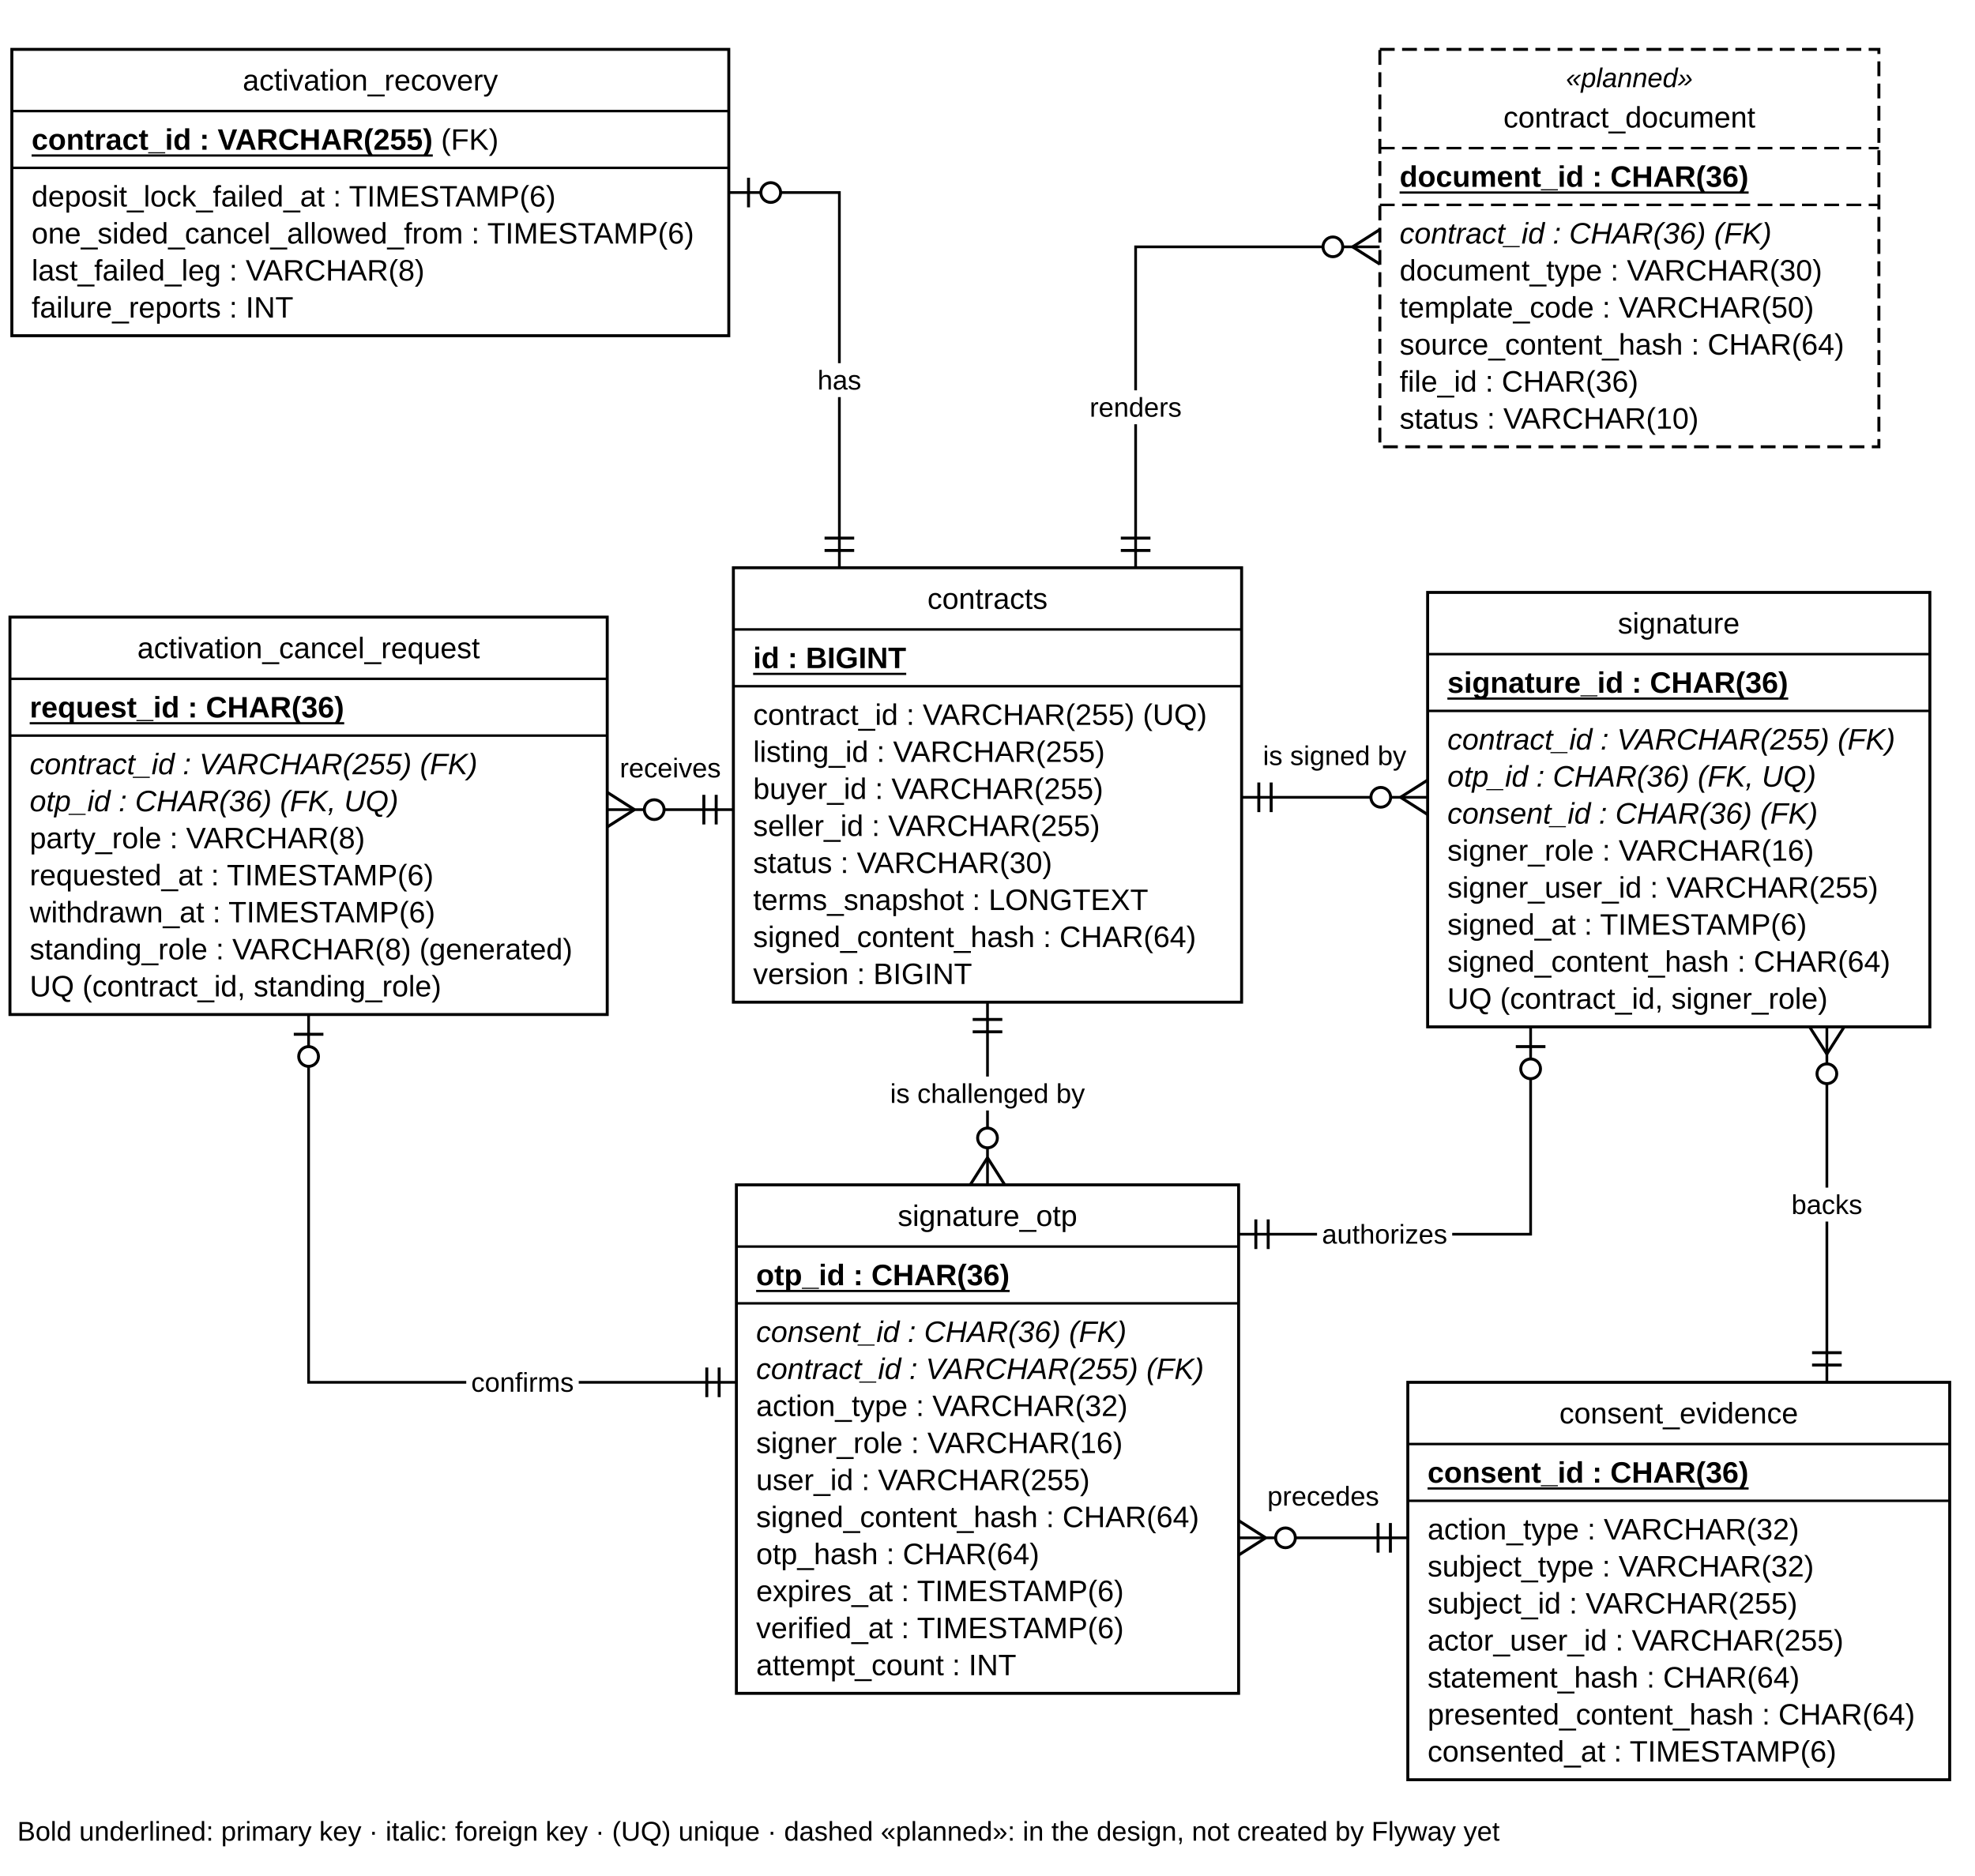
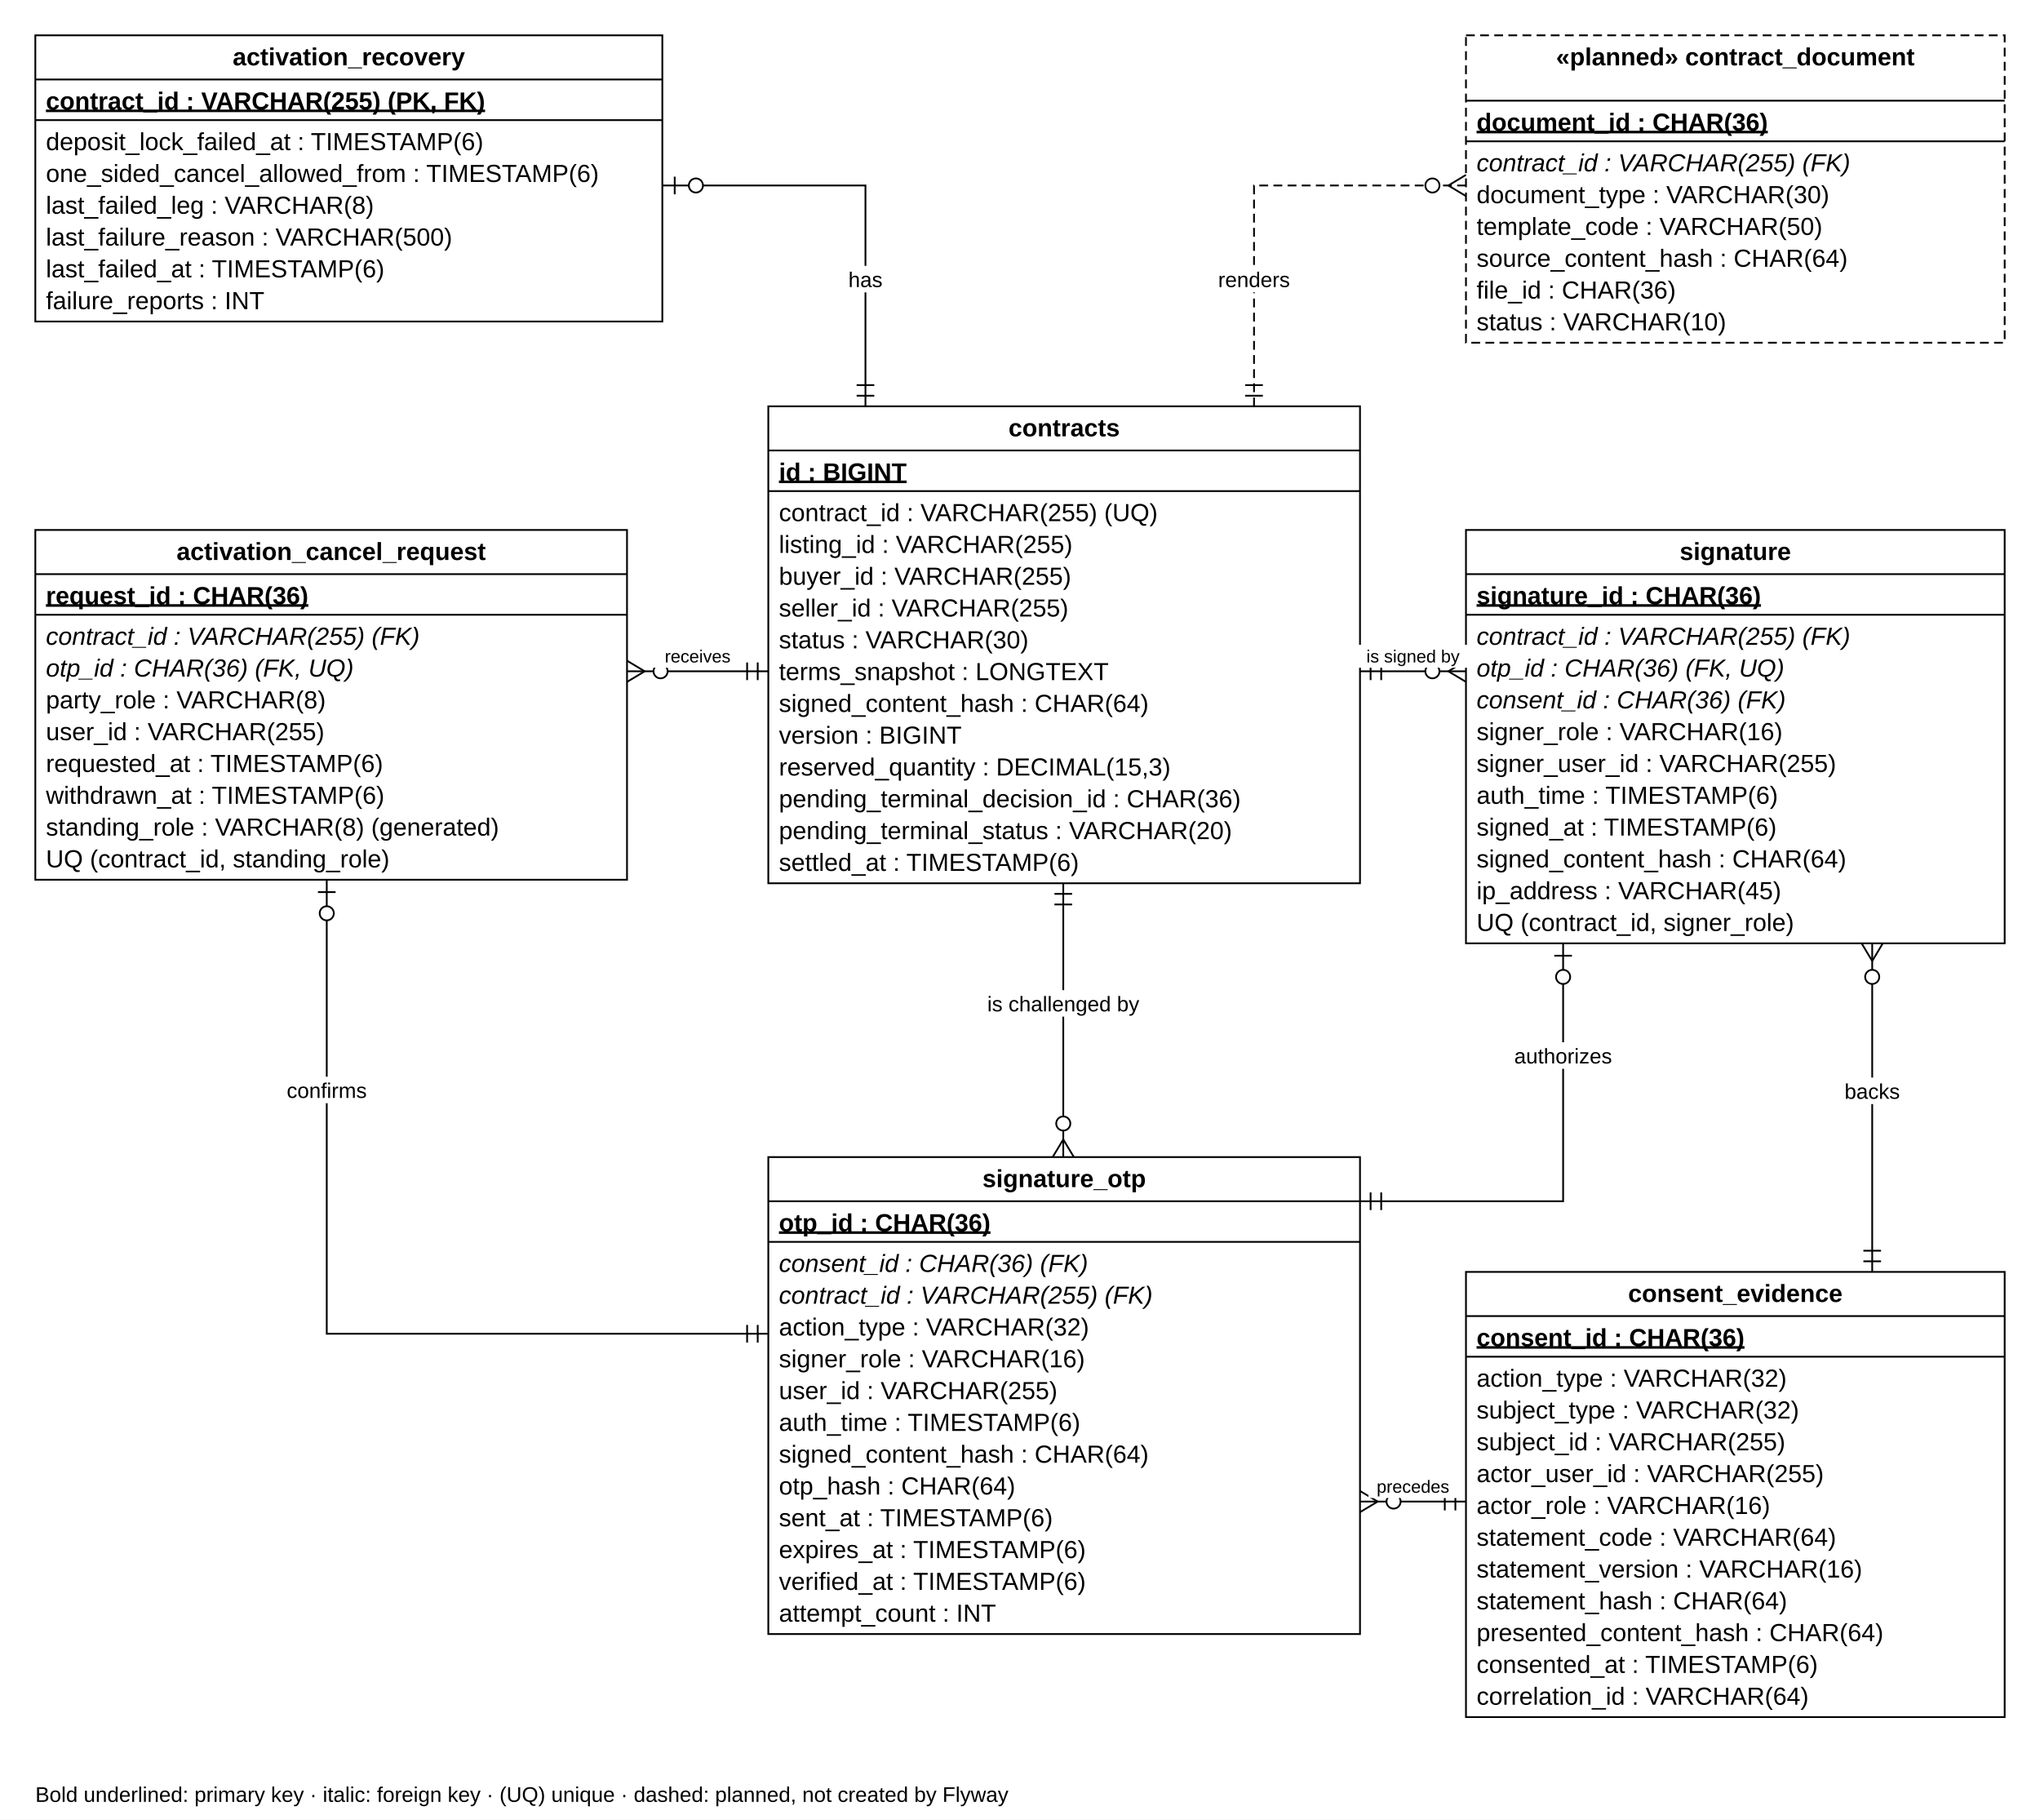
- <svg xmlns="http://www.w3.org/2000/svg" width="800" height="760" viewBox="0 0 800 760" font-family="Arial" font-size="12">
-   <defs>
-     <marker id="open" viewBox="0 0 12 12" refX="11" refY="6" markerWidth="12" markerHeight="12" markerUnits="userSpaceOnUse" orient="auto">
-       <path d="M1,1 L11,6 L1,11" fill="none" stroke="black" stroke-width="1.2" />
-     </marker>
-     <marker id="tri" viewBox="0 0 14 14" refX="13" refY="7" markerWidth="14" markerHeight="14" markerUnits="userSpaceOnUse" orient="auto">
-       <path d="M1,1 L13,7 L1,13 Z" fill="white" stroke="black" />
-     </marker>
-     <marker id="dia" viewBox="0 0 18 10" refX="1" refY="5" markerWidth="18" markerHeight="10" markerUnits="userSpaceOnUse" orient="auto">
-       <path d="M1,5 L9,1 L17,5 L9,9 Z" fill="black" />
-     </marker>
-   </defs>
-   <rect x="0" y="0" width="800" height="760" fill="white" />
-   <path d="M340,230.0 L340,78 L295.205,78" fill="none" stroke="black" stroke-width="1.1" />
-   <line x1="334.0" y1="223.0" x2="346.0" y2="223.0" stroke="black" stroke-width="1.2" />
-   <line x1="334.0" y1="218.0" x2="346.0" y2="218.0" stroke="black" stroke-width="1.2" />
-   <line x1="303.2" y1="72.0" x2="303.2" y2="84.0" stroke="black" stroke-width="1.2" />
-   <circle cx="312.2" cy="78.0" r="4" fill="white" stroke="black" stroke-width="1.2" />
-   <rect x="329.133" y="147.125" width="21.734" height="13.75" fill="white" />
-   <text text-anchor="start" dominant-baseline="central" font-size="11">
-     <tspan x="331.133" y="154.0">has</tspan>
-   </text>
-   <path d="M460,230.0 L460,100 L558.932,100" fill="none" stroke="black" stroke-width="1.1" />
-   <line x1="454.0" y1="223.0" x2="466.0" y2="223.0" stroke="black" stroke-width="1.2" />
-   <line x1="454.0" y1="218.0" x2="466.0" y2="218.0" stroke="black" stroke-width="1.2" />
-   <line x1="547.9" y1="100.0" x2="558.9" y2="107.0" stroke="black" stroke-width="1.2" />
-   <line x1="547.9" y1="100.0" x2="558.9" y2="93.0" stroke="black" stroke-width="1.2" />
-   <circle cx="539.9" cy="100.0" r="4" fill="white" stroke="black" stroke-width="1.2" />
-   <rect x="439.352" y="158.125" width="41.297" height="13.75" fill="white" />
-   <text text-anchor="start" dominant-baseline="central" font-size="11">
-     <tspan x="441.352" y="165.0">renders</tspan>
-   </text>
-   <path d="M502.934,323.0 L578.285,323.0" fill="none" stroke="black" stroke-width="1.1" />
-   <line x1="509.9" y1="317.0" x2="509.9" y2="329.0" stroke="black" stroke-width="1.2" />
-   <line x1="514.9" y1="317.0" x2="514.9" y2="329.0" stroke="black" stroke-width="1.2" />
-   <line x1="567.3" y1="323.0" x2="578.3" y2="330.0" stroke="black" stroke-width="1.2" />
-   <line x1="567.3" y1="323.0" x2="578.3" y2="316.0" stroke="black" stroke-width="1.2" />
-   <circle cx="559.3" cy="323.0" r="4" fill="white" stroke="black" stroke-width="1.2" />
-   <rect x="509.566" y="299.25" width="62.086" height="13.75" fill="white" />
-   <text text-anchor="start" dominant-baseline="central" font-size="11">
-     <tspan x="511.566" y="306.125">is signed by</tspan>
-   </text>
-   <path d="M297.066,328.0 L245.967,328.0" fill="none" stroke="black" stroke-width="1.1" />
-   <line x1="290.1" y1="334.0" x2="290.1" y2="322.0" stroke="black" stroke-width="1.2" />
-   <line x1="285.1" y1="334.0" x2="285.1" y2="322.0" stroke="black" stroke-width="1.2" />
-   <line x1="257.0" y1="328.0" x2="246.0" y2="321.0" stroke="black" stroke-width="1.2" />
-   <line x1="257.0" y1="328.0" x2="246.0" y2="335.0" stroke="black" stroke-width="1.2" />
-   <circle cx="265.0" cy="328.0" r="4" fill="white" stroke="black" stroke-width="1.2" />
-   <rect x="249.036" y="304.25" width="44.961" height="13.75" fill="white" />
-   <text text-anchor="start" dominant-baseline="central" font-size="11">
-     <tspan x="251.036" y="311.125">receives</tspan>
-   </text>
-   <path d="M400.0,406.0 L400.0,480.0" fill="none" stroke="black" stroke-width="1.1" />
-   <line x1="406.0" y1="413.0" x2="394.0" y2="413.0" stroke="black" stroke-width="1.2" />
-   <line x1="406.0" y1="418.0" x2="394.0" y2="418.0" stroke="black" stroke-width="1.2" />
-   <line x1="400.0" y1="469.0" x2="393.0" y2="480.0" stroke="black" stroke-width="1.2" />
-   <line x1="400.0" y1="469.0" x2="407.0" y2="480.0" stroke="black" stroke-width="1.2" />
-   <circle cx="400.0" cy="461.0" r="4" fill="white" stroke="black" stroke-width="1.2" />
-   <rect x="358.559" y="436.125" width="82.883" height="13.75" fill="white" />
-   <text text-anchor="start" dominant-baseline="central" font-size="11">
-     <tspan x="360.559" y="443.0">is challenged by</tspan>
-   </text>
-   <path d="M501.715,500 L620,500 L620,416.0" fill="none" stroke="black" stroke-width="1.1" />
-   <line x1="508.7" y1="494.0" x2="508.7" y2="506.0" stroke="black" stroke-width="1.2" />
-   <line x1="513.7" y1="494.0" x2="513.7" y2="506.0" stroke="black" stroke-width="1.2" />
-   <line x1="626.0" y1="424.0" x2="614.0" y2="424.0" stroke="black" stroke-width="1.2" />
-   <circle cx="620.0" cy="433.0" r="4" fill="white" stroke="black" stroke-width="1.2" />
-   <rect x="533.482" y="493.125" width="54.75" height="13.75" fill="white" />
-   <text text-anchor="start" dominant-baseline="central" font-size="11">
-     <tspan x="535.482" y="500.0">authorizes</tspan>
-   </text>
-   <path d="M570.25,623.0 L501.715,623.0" fill="none" stroke="black" stroke-width="1.1" />
-   <line x1="563.2" y1="629.0" x2="563.2" y2="617.0" stroke="black" stroke-width="1.2" />
-   <line x1="558.2" y1="629.0" x2="558.2" y2="617.0" stroke="black" stroke-width="1.2" />
-   <line x1="512.7" y1="623.0" x2="501.7" y2="616.0" stroke="black" stroke-width="1.2" />
-   <line x1="512.7" y1="623.0" x2="501.7" y2="630.0" stroke="black" stroke-width="1.2" />
-   <circle cx="520.7" cy="623.0" r="4" fill="white" stroke="black" stroke-width="1.2" />
-   <rect x="511.357" y="599.25" width="49.25" height="13.75" fill="white" />
-   <text text-anchor="start" dominant-baseline="central" font-size="11">
-     <tspan x="513.357" y="606.125">precedes</tspan>
-   </text>
-   <path d="M740,560.0 L740,416.0" fill="none" stroke="black" stroke-width="1.1" />
-   <line x1="734.0" y1="553.0" x2="746.0" y2="553.0" stroke="black" stroke-width="1.2" />
-   <line x1="734.0" y1="548.0" x2="746.0" y2="548.0" stroke="black" stroke-width="1.2" />
-   <line x1="740.0" y1="427.0" x2="747.0" y2="416.0" stroke="black" stroke-width="1.2" />
-   <line x1="740.0" y1="427.0" x2="733.0" y2="416.0" stroke="black" stroke-width="1.2" />
-   <circle cx="740.0" cy="435.0" r="4" fill="white" stroke="black" stroke-width="1.2" />
-   <rect x="723.633" y="481.125" width="32.734" height="13.75" fill="white" />
-   <text text-anchor="start" dominant-baseline="central" font-size="11">
-     <tspan x="725.633" y="488.0">backs</tspan>
-   </text>
-   <path d="M298.285,560 L125,560 L125,411.0" fill="none" stroke="black" stroke-width="1.1" />
-   <line x1="291.3" y1="566.0" x2="291.3" y2="554.0" stroke="black" stroke-width="1.2" />
-   <line x1="286.3" y1="566.0" x2="286.3" y2="554.0" stroke="black" stroke-width="1.2" />
-   <line x1="131.0" y1="419.0" x2="119.0" y2="419.0" stroke="black" stroke-width="1.2" />
-   <circle cx="125.0" cy="428.0" r="4" fill="white" stroke="black" stroke-width="1.2" />
-   <rect x="188.861" y="553.125" width="45.562" height="13.75" fill="white" />
-   <text text-anchor="start" dominant-baseline="central" font-size="11">
-     <tspan x="190.861" y="560.0">confirms</tspan>
-   </text>
-   <rect x="4.795" y="20.0" width="290.41" height="116" fill="white" stroke="black" stroke-width="1.2" />
-   <text text-anchor="middle" dominant-baseline="central" font-size="12">
-     <tspan x="150" y="32.5">activation_recovery</tspan>
-   </text>
-   <line x1="4.795" y1="45.0" x2="295.205" y2="45.0" stroke="black" />
-   <text text-anchor="start" dominant-baseline="central" font-size="12" font-weight="bold">
-     <tspan x="12.795" y="56.5">contract_id : VARCHAR(255)</tspan>
-   </text>
-   <line x1="12.795" y1="63.0" x2="175.303" y2="63.0" stroke="black" stroke-width="0.9" />
-   <text text-anchor="start" dominant-baseline="central" font-size="12">
-     <tspan x="178.639" y="56.5">(FK)</tspan>
-   </text>
-   <line x1="4.795" y1="68.0" x2="295.205" y2="68.0" stroke="black" />
-   <text text-anchor="start" dominant-baseline="central" font-size="12">
-     <tspan x="12.795" y="79.5">deposit_lock_failed_at : TIMESTAMP(6)</tspan>
-   </text>
-   <text text-anchor="start" dominant-baseline="central" font-size="12">
-     <tspan x="12.795" y="94.5">one_sided_cancel_allowed_from : TIMESTAMP(6)</tspan>
-   </text>
-   <text text-anchor="start" dominant-baseline="central" font-size="12">
-     <tspan x="12.795" y="109.5">last_failed_leg : VARCHAR(8)</tspan>
-   </text>
-   <text text-anchor="start" dominant-baseline="central" font-size="12">
-     <tspan x="12.795" y="124.5">failure_reports : INT</tspan>
-   </text>
-   <rect x="297.066" y="230.0" width="205.867" height="176" fill="white" stroke="black" stroke-width="1.2" />
-   <text text-anchor="middle" dominant-baseline="central" font-size="12">
-     <tspan x="400" y="242.5">contracts</tspan>
-   </text>
-   <line x1="297.066" y1="255.0" x2="502.934" y2="255.0" stroke="black" />
-   <text text-anchor="start" dominant-baseline="central" font-size="12" font-weight="bold">
-     <tspan x="305.066" y="266.5">id : BIGINT</tspan>
-   </text>
-   <line x1="305.066" y1="273.0" x2="367.078" y2="273.0" stroke="black" stroke-width="0.9" />
-   <line x1="297.066" y1="278.0" x2="502.934" y2="278.0" stroke="black" />
-   <text text-anchor="start" dominant-baseline="central" font-size="12">
-     <tspan x="305.066" y="289.5">contract_id : VARCHAR(255) (UQ)</tspan>
-   </text>
-   <text text-anchor="start" dominant-baseline="central" font-size="12">
-     <tspan x="305.066" y="304.5">listing_id : VARCHAR(255)</tspan>
-   </text>
-   <text text-anchor="start" dominant-baseline="central" font-size="12">
-     <tspan x="305.066" y="319.5">buyer_id : VARCHAR(255)</tspan>
-   </text>
-   <text text-anchor="start" dominant-baseline="central" font-size="12">
-     <tspan x="305.066" y="334.5">seller_id : VARCHAR(255)</tspan>
-   </text>
-   <text text-anchor="start" dominant-baseline="central" font-size="12">
-     <tspan x="305.066" y="349.5">status : VARCHAR(30)</tspan>
-   </text>
-   <text text-anchor="start" dominant-baseline="central" font-size="12">
-     <tspan x="305.066" y="364.5">terms_snapshot : LONGTEXT</tspan>
-   </text>
-   <text text-anchor="start" dominant-baseline="central" font-size="12">
-     <tspan x="305.066" y="379.5">signed_content_hash : CHAR(64)</tspan>
-   </text>
-   <text text-anchor="start" dominant-baseline="central" font-size="12">
-     <tspan x="305.066" y="394.5">version : BIGINT</tspan>
-   </text>
-   <rect x="558.932" y="20.0" width="202.137" height="161" fill="white" stroke="black" stroke-width="1.2" stroke-dasharray="6,3" />
-   <text text-anchor="middle" dominant-baseline="central" font-size="11" font-style="italic">
-     <tspan x="660" y="31.5">«planned»</tspan>
-   </text>
-   <text text-anchor="middle" dominant-baseline="central" font-size="12">
-     <tspan x="660" y="47.5">contract_document</tspan>
-   </text>
-   <line x1="558.932" y1="60.0" x2="761.068" y2="60.0" stroke="black" stroke-dasharray="6,3" />
-   <text text-anchor="start" dominant-baseline="central" font-size="12" font-weight="bold">
-     <tspan x="566.932" y="71.5">document_id : CHAR(36)</tspan>
-   </text>
-   <line x1="566.932" y1="78.0" x2="708.307" y2="78.0" stroke="black" stroke-width="0.9" />
-   <line x1="558.932" y1="83.0" x2="761.068" y2="83.0" stroke="black" stroke-dasharray="6,3" />
-   <text text-anchor="start" dominant-baseline="central" font-size="12" font-style="italic">
-     <tspan x="566.932" y="94.5">contract_id : CHAR(36) (FK)</tspan>
-   </text>
-   <text text-anchor="start" dominant-baseline="central" font-size="12">
-     <tspan x="566.932" y="109.5">document_type : VARCHAR(30)</tspan>
-   </text>
-   <text text-anchor="start" dominant-baseline="central" font-size="12">
-     <tspan x="566.932" y="124.5">template_code : VARCHAR(50)</tspan>
-   </text>
-   <text text-anchor="start" dominant-baseline="central" font-size="12">
-     <tspan x="566.932" y="139.5">source_content_hash : CHAR(64)</tspan>
-   </text>
-   <text text-anchor="start" dominant-baseline="central" font-size="12">
-     <tspan x="566.932" y="154.5">file_id : CHAR(36)</tspan>
-   </text>
-   <text text-anchor="start" dominant-baseline="central" font-size="12">
-     <tspan x="566.932" y="169.5">status : VARCHAR(10)</tspan>
-   </text>
-   <rect x="4.033" y="250.0" width="241.934" height="161" fill="white" stroke="black" stroke-width="1.2" />
-   <text text-anchor="middle" dominant-baseline="central" font-size="12">
-     <tspan x="125" y="262.5">activation_cancel_request</tspan>
-   </text>
-   <line x1="4.033" y1="275.0" x2="245.967" y2="275.0" stroke="black" />
-   <text text-anchor="start" dominant-baseline="central" font-size="12" font-weight="bold">
-     <tspan x="12.033" y="286.5">request_id : CHAR(36)</tspan>
-   </text>
-   <line x1="12.033" y1="293.0" x2="139.42" y2="293.0" stroke="black" stroke-width="0.9" />
-   <line x1="4.033" y1="298.0" x2="245.967" y2="298.0" stroke="black" />
-   <text text-anchor="start" dominant-baseline="central" font-size="12" font-style="italic">
-     <tspan x="12.033" y="309.5">contract_id : VARCHAR(255) (FK)</tspan>
-   </text>
-   <text text-anchor="start" dominant-baseline="central" font-size="12" font-style="italic">
-     <tspan x="12.033" y="324.5">otp_id : CHAR(36) (FK, UQ)</tspan>
-   </text>
-   <text text-anchor="start" dominant-baseline="central" font-size="12">
-     <tspan x="12.033" y="339.5">party_role : VARCHAR(8)</tspan>
-   </text>
-   <text text-anchor="start" dominant-baseline="central" font-size="12">
-     <tspan x="12.033" y="354.5">requested_at : TIMESTAMP(6)</tspan>
-   </text>
-   <text text-anchor="start" dominant-baseline="central" font-size="12">
-     <tspan x="12.033" y="369.5">withdrawn_at : TIMESTAMP(6)</tspan>
-   </text>
-   <text text-anchor="start" dominant-baseline="central" font-size="12">
-     <tspan x="12.033" y="384.5">standing_role : VARCHAR(8) (generated)</tspan>
-   </text>
-   <text text-anchor="start" dominant-baseline="central" font-size="12">
-     <tspan x="12.033" y="399.5">UQ (contract_id, standing_role)</tspan>
-   </text>
-   <rect x="578.285" y="240.0" width="203.43" height="176" fill="white" stroke="black" stroke-width="1.2" />
-   <text text-anchor="middle" dominant-baseline="central" font-size="12">
-     <tspan x="680" y="252.5">signature</tspan>
-   </text>
-   <line x1="578.285" y1="265.0" x2="781.715" y2="265.0" stroke="black" />
-   <text text-anchor="start" dominant-baseline="central" font-size="12" font-weight="bold">
-     <tspan x="586.285" y="276.5">signature_id : CHAR(36)</tspan>
-   </text>
-   <line x1="586.285" y1="283.0" x2="724.34" y2="283.0" stroke="black" stroke-width="0.9" />
-   <line x1="578.285" y1="288.0" x2="781.715" y2="288.0" stroke="black" />
-   <text text-anchor="start" dominant-baseline="central" font-size="12" font-style="italic">
-     <tspan x="586.285" y="299.5">contract_id : VARCHAR(255) (FK)</tspan>
-   </text>
-   <text text-anchor="start" dominant-baseline="central" font-size="12" font-style="italic">
-     <tspan x="586.285" y="314.5">otp_id : CHAR(36) (FK, UQ)</tspan>
-   </text>
-   <text text-anchor="start" dominant-baseline="central" font-size="12" font-style="italic">
-     <tspan x="586.285" y="329.5">consent_id : CHAR(36) (FK)</tspan>
-   </text>
-   <text text-anchor="start" dominant-baseline="central" font-size="12">
-     <tspan x="586.285" y="344.5">signer_role : VARCHAR(16)</tspan>
-   </text>
-   <text text-anchor="start" dominant-baseline="central" font-size="12">
-     <tspan x="586.285" y="359.5">signer_user_id : VARCHAR(255)</tspan>
-   </text>
-   <text text-anchor="start" dominant-baseline="central" font-size="12">
-     <tspan x="586.285" y="374.5">signed_at : TIMESTAMP(6)</tspan>
-   </text>
-   <text text-anchor="start" dominant-baseline="central" font-size="12">
-     <tspan x="586.285" y="389.5">signed_content_hash : CHAR(64)</tspan>
-   </text>
-   <text text-anchor="start" dominant-baseline="central" font-size="12">
-     <tspan x="586.285" y="404.5">UQ (contract_id, signer_role)</tspan>
-   </text>
-   <rect x="298.285" y="480.0" width="203.43" height="206" fill="white" stroke="black" stroke-width="1.2" />
-   <text text-anchor="middle" dominant-baseline="central" font-size="12">
-     <tspan x="400" y="492.5">signature_otp</tspan>
-   </text>
-   <line x1="298.285" y1="505.0" x2="501.715" y2="505.0" stroke="black" />
-   <text text-anchor="start" dominant-baseline="central" font-size="12" font-weight="bold">
-     <tspan x="306.285" y="516.5">otp_id : CHAR(36)</tspan>
-   </text>
-   <line x1="306.285" y1="523.0" x2="408.973" y2="523.0" stroke="black" stroke-width="0.9" />
-   <line x1="298.285" y1="528.0" x2="501.715" y2="528.0" stroke="black" />
-   <text text-anchor="start" dominant-baseline="central" font-size="12" font-style="italic">
-     <tspan x="306.285" y="539.5">consent_id : CHAR(36) (FK)</tspan>
-   </text>
-   <text text-anchor="start" dominant-baseline="central" font-size="12" font-style="italic">
-     <tspan x="306.285" y="554.5">contract_id : VARCHAR(255) (FK)</tspan>
-   </text>
-   <text text-anchor="start" dominant-baseline="central" font-size="12">
-     <tspan x="306.285" y="569.5">action_type : VARCHAR(32)</tspan>
-   </text>
-   <text text-anchor="start" dominant-baseline="central" font-size="12">
-     <tspan x="306.285" y="584.5">signer_role : VARCHAR(16)</tspan>
-   </text>
-   <text text-anchor="start" dominant-baseline="central" font-size="12">
-     <tspan x="306.285" y="599.5">user_id : VARCHAR(255)</tspan>
-   </text>
-   <text text-anchor="start" dominant-baseline="central" font-size="12">
-     <tspan x="306.285" y="614.5">signed_content_hash : CHAR(64)</tspan>
-   </text>
-   <text text-anchor="start" dominant-baseline="central" font-size="12">
-     <tspan x="306.285" y="629.5">otp_hash : CHAR(64)</tspan>
-   </text>
-   <text text-anchor="start" dominant-baseline="central" font-size="12">
-     <tspan x="306.285" y="644.5">expires_at : TIMESTAMP(6)</tspan>
-   </text>
-   <text text-anchor="start" dominant-baseline="central" font-size="12">
-     <tspan x="306.285" y="659.5">verified_at : TIMESTAMP(6)</tspan>
-   </text>
-   <text text-anchor="start" dominant-baseline="central" font-size="12">
-     <tspan x="306.285" y="674.5">attempt_count : INT</tspan>
-   </text>
-   <rect x="570.25" y="560.0" width="219.5" height="161" fill="white" stroke="black" stroke-width="1.2" />
-   <text text-anchor="middle" dominant-baseline="central" font-size="12">
-     <tspan x="680" y="572.5">consent_evidence</tspan>
-   </text>
-   <line x1="570.25" y1="585.0" x2="789.75" y2="585.0" stroke="black" />
-   <text text-anchor="start" dominant-baseline="central" font-size="12" font-weight="bold">
-     <tspan x="578.25" y="596.5">consent_id : CHAR(36)</tspan>
-   </text>
-   <line x1="578.25" y1="603.0" x2="708.297" y2="603.0" stroke="black" stroke-width="0.9" />
-   <line x1="570.25" y1="608.0" x2="789.75" y2="608.0" stroke="black" />
-   <text text-anchor="start" dominant-baseline="central" font-size="12">
-     <tspan x="578.25" y="619.5">action_type : VARCHAR(32)</tspan>
-   </text>
-   <text text-anchor="start" dominant-baseline="central" font-size="12">
-     <tspan x="578.25" y="634.5">subject_type : VARCHAR(32)</tspan>
-   </text>
-   <text text-anchor="start" dominant-baseline="central" font-size="12">
-     <tspan x="578.25" y="649.5">subject_id : VARCHAR(255)</tspan>
-   </text>
-   <text text-anchor="start" dominant-baseline="central" font-size="12">
-     <tspan x="578.25" y="664.5">actor_user_id : VARCHAR(255)</tspan>
-   </text>
-   <text text-anchor="start" dominant-baseline="central" font-size="12">
-     <tspan x="578.25" y="679.5">statement_hash : CHAR(64)</tspan>
-   </text>
-   <text text-anchor="start" dominant-baseline="central" font-size="12">
-     <tspan x="578.25" y="694.5">presented_content_hash : CHAR(64)</tspan>
-   </text>
-   <text text-anchor="start" dominant-baseline="central" font-size="12">
-     <tspan x="578.25" y="709.5">consented_at : TIMESTAMP(6)</tspan>
-   </text>
-   <text text-anchor="start" dominant-baseline="central" font-size="11">
-     <tspan x="7.0" y="741.875">Bold underlined: primary key · italic: foreign key · (UQ) unique · dashed «planned»: in the design, not created by Flyway yet</tspan>
-   </text>
+ <svg xmlns="http://www.w3.org/2000/svg" width="1155" height="1030" viewBox="0 0 1155 1030">
+   <rect width="100%" height="100%" fill="white" />
+   <rect x="20" y="20" width="355" height="162" fill="white" stroke="black" />
+   <text x="197.5" y="37" font-family="Arial, sans-serif" font-size="14" text-anchor="middle" font-weight="bold">activation_recovery</text>
+   <path d="M20 45h355" stroke="black" />
+   <path d="M20 68h355" stroke="black" />
+   <text x="26" y="62" font-family="Arial, sans-serif" font-size="14" font-weight="bold" text-decoration="underline">contract_id : VARCHAR(255) (PK, FK)</text>
+   <text x="26" y="85" font-family="Arial, sans-serif" font-size="14">deposit_lock_failed_at : TIMESTAMP(6)</text>
+   <text x="26" y="103" font-family="Arial, sans-serif" font-size="14">one_sided_cancel_allowed_from : TIMESTAMP(6)</text>
+   <text x="26" y="121" font-family="Arial, sans-serif" font-size="14">last_failed_leg : VARCHAR(8)</text>
+   <text x="26" y="139" font-family="Arial, sans-serif" font-size="14">last_failure_reason : VARCHAR(500)</text>
+   <text x="26" y="157" font-family="Arial, sans-serif" font-size="14">last_failed_at : TIMESTAMP(6)</text>
+   <text x="26" y="175" font-family="Arial, sans-serif" font-size="14">failure_reports : INT</text>
+   <rect x="435" y="230" width="335" height="270" fill="white" stroke="black" />
+   <text x="602.5" y="247" font-family="Arial, sans-serif" font-size="14" text-anchor="middle" font-weight="bold">contracts</text>
+   <path d="M435 255h335" stroke="black" />
+   <path d="M435 278h335" stroke="black" />
+   <text x="441" y="272" font-family="Arial, sans-serif" font-size="14" font-weight="bold" text-decoration="underline">id : BIGINT</text>
+   <text x="441" y="295" font-family="Arial, sans-serif" font-size="14">contract_id : VARCHAR(255) (UQ)</text>
+   <text x="441" y="313" font-family="Arial, sans-serif" font-size="14">listing_id : VARCHAR(255)</text>
+   <text x="441" y="331" font-family="Arial, sans-serif" font-size="14">buyer_id : VARCHAR(255)</text>
+   <text x="441" y="349" font-family="Arial, sans-serif" font-size="14">seller_id : VARCHAR(255)</text>
+   <text x="441" y="367" font-family="Arial, sans-serif" font-size="14">status : VARCHAR(30)</text>
+   <text x="441" y="385" font-family="Arial, sans-serif" font-size="14">terms_snapshot : LONGTEXT</text>
+   <text x="441" y="403" font-family="Arial, sans-serif" font-size="14">signed_content_hash : CHAR(64)</text>
+   <text x="441" y="421" font-family="Arial, sans-serif" font-size="14">version : BIGINT</text>
+   <text x="441" y="439" font-family="Arial, sans-serif" font-size="14">reserved_quantity : DECIMAL(15,3)</text>
+   <text x="441" y="457" font-family="Arial, sans-serif" font-size="14">pending_terminal_decision_id : CHAR(36)</text>
+   <text x="441" y="475" font-family="Arial, sans-serif" font-size="14">pending_terminal_status : VARCHAR(20)</text>
+   <text x="441" y="493" font-family="Arial, sans-serif" font-size="14">settled_at : TIMESTAMP(6)</text>
+   <rect x="830" y="20" width="305" height="174" fill="white" stroke="black" stroke-dasharray="5 3" />
+   <text x="982.5" y="37" font-family="Arial, sans-serif" font-size="14" text-anchor="middle" font-weight="bold">«planned» contract_document</text>
+   <path d="M830 57h305" stroke="black" />
+   <path d="M830 80h305" stroke="black" />
+   <text x="836" y="74" font-family="Arial, sans-serif" font-size="14" font-weight="bold" text-decoration="underline">document_id : CHAR(36)</text>
+   <text x="836" y="97" font-family="Arial, sans-serif" font-size="14" font-style="italic">contract_id : VARCHAR(255) (FK)</text>
+   <text x="836" y="115" font-family="Arial, sans-serif" font-size="14">document_type : VARCHAR(30)</text>
+   <text x="836" y="133" font-family="Arial, sans-serif" font-size="14">template_code : VARCHAR(50)</text>
+   <text x="836" y="151" font-family="Arial, sans-serif" font-size="14">source_content_hash : CHAR(64)</text>
+   <text x="836" y="169" font-family="Arial, sans-serif" font-size="14">file_id : CHAR(36)</text>
+   <text x="836" y="187" font-family="Arial, sans-serif" font-size="14">status : VARCHAR(10)</text>
+   <rect x="20" y="300" width="335" height="198" fill="white" stroke="black" />
+   <text x="187.5" y="317" font-family="Arial, sans-serif" font-size="14" text-anchor="middle" font-weight="bold">activation_cancel_request</text>
+   <path d="M20 325h335" stroke="black" />
+   <path d="M20 348h335" stroke="black" />
+   <text x="26" y="342" font-family="Arial, sans-serif" font-size="14" font-weight="bold" text-decoration="underline">request_id : CHAR(36)</text>
+   <text x="26" y="365" font-family="Arial, sans-serif" font-size="14" font-style="italic">contract_id : VARCHAR(255) (FK)</text>
+   <text x="26" y="383" font-family="Arial, sans-serif" font-size="14" font-style="italic">otp_id : CHAR(36) (FK, UQ)</text>
+   <text x="26" y="401" font-family="Arial, sans-serif" font-size="14">party_role : VARCHAR(8)</text>
+   <text x="26" y="419" font-family="Arial, sans-serif" font-size="14">user_id : VARCHAR(255)</text>
+   <text x="26" y="437" font-family="Arial, sans-serif" font-size="14">requested_at : TIMESTAMP(6)</text>
+   <text x="26" y="455" font-family="Arial, sans-serif" font-size="14">withdrawn_at : TIMESTAMP(6)</text>
+   <text x="26" y="473" font-family="Arial, sans-serif" font-size="14">standing_role : VARCHAR(8) (generated)</text>
+   <text x="26" y="491" font-family="Arial, sans-serif" font-size="14">UQ (contract_id, standing_role)</text>
+   <rect x="830" y="300" width="305" height="234" fill="white" stroke="black" />
+   <text x="982.5" y="317" font-family="Arial, sans-serif" font-size="14" text-anchor="middle" font-weight="bold">signature</text>
+   <path d="M830 325h305" stroke="black" />
+   <path d="M830 348h305" stroke="black" />
+   <text x="836" y="342" font-family="Arial, sans-serif" font-size="14" font-weight="bold" text-decoration="underline">signature_id : CHAR(36)</text>
+   <text x="836" y="365" font-family="Arial, sans-serif" font-size="14" font-style="italic">contract_id : VARCHAR(255) (FK)</text>
+   <text x="836" y="383" font-family="Arial, sans-serif" font-size="14" font-style="italic">otp_id : CHAR(36) (FK, UQ)</text>
+   <text x="836" y="401" font-family="Arial, sans-serif" font-size="14" font-style="italic">consent_id : CHAR(36) (FK)</text>
+   <text x="836" y="419" font-family="Arial, sans-serif" font-size="14">signer_role : VARCHAR(16)</text>
+   <text x="836" y="437" font-family="Arial, sans-serif" font-size="14">signer_user_id : VARCHAR(255)</text>
+   <text x="836" y="455" font-family="Arial, sans-serif" font-size="14">auth_time : TIMESTAMP(6)</text>
+   <text x="836" y="473" font-family="Arial, sans-serif" font-size="14">signed_at : TIMESTAMP(6)</text>
+   <text x="836" y="491" font-family="Arial, sans-serif" font-size="14">signed_content_hash : CHAR(64)</text>
+   <text x="836" y="509" font-family="Arial, sans-serif" font-size="14">ip_address : VARCHAR(45)</text>
+   <text x="836" y="527" font-family="Arial, sans-serif" font-size="14">UQ (contract_id, signer_role)</text>
+   <rect x="435" y="655" width="335" height="270" fill="white" stroke="black" />
+   <text x="602.5" y="672" font-family="Arial, sans-serif" font-size="14" text-anchor="middle" font-weight="bold">signature_otp</text>
+   <path d="M435 680h335" stroke="black" />
+   <path d="M435 703h335" stroke="black" />
+   <text x="441" y="697" font-family="Arial, sans-serif" font-size="14" font-weight="bold" text-decoration="underline">otp_id : CHAR(36)</text>
+   <text x="441" y="720" font-family="Arial, sans-serif" font-size="14" font-style="italic">consent_id : CHAR(36) (FK)</text>
+   <text x="441" y="738" font-family="Arial, sans-serif" font-size="14" font-style="italic">contract_id : VARCHAR(255) (FK)</text>
+   <text x="441" y="756" font-family="Arial, sans-serif" font-size="14">action_type : VARCHAR(32)</text>
+   <text x="441" y="774" font-family="Arial, sans-serif" font-size="14">signer_role : VARCHAR(16)</text>
+   <text x="441" y="792" font-family="Arial, sans-serif" font-size="14">user_id : VARCHAR(255)</text>
+   <text x="441" y="810" font-family="Arial, sans-serif" font-size="14">auth_time : TIMESTAMP(6)</text>
+   <text x="441" y="828" font-family="Arial, sans-serif" font-size="14">signed_content_hash : CHAR(64)</text>
+   <text x="441" y="846" font-family="Arial, sans-serif" font-size="14">otp_hash : CHAR(64)</text>
+   <text x="441" y="864" font-family="Arial, sans-serif" font-size="14">sent_at : TIMESTAMP(6)</text>
+   <text x="441" y="882" font-family="Arial, sans-serif" font-size="14">expires_at : TIMESTAMP(6)</text>
+   <text x="441" y="900" font-family="Arial, sans-serif" font-size="14">verified_at : TIMESTAMP(6)</text>
+   <text x="441" y="918" font-family="Arial, sans-serif" font-size="14">attempt_count : INT</text>
+   <rect x="830" y="720" width="305" height="252" fill="white" stroke="black" />
+   <text x="982.5" y="737" font-family="Arial, sans-serif" font-size="14" text-anchor="middle" font-weight="bold">consent_evidence</text>
+   <path d="M830 745h305" stroke="black" />
+   <path d="M830 768h305" stroke="black" />
+   <text x="836" y="762" font-family="Arial, sans-serif" font-size="14" font-weight="bold" text-decoration="underline">consent_id : CHAR(36)</text>
+   <text x="836" y="785" font-family="Arial, sans-serif" font-size="14">action_type : VARCHAR(32)</text>
+   <text x="836" y="803" font-family="Arial, sans-serif" font-size="14">subject_type : VARCHAR(32)</text>
+   <text x="836" y="821" font-family="Arial, sans-serif" font-size="14">subject_id : VARCHAR(255)</text>
+   <text x="836" y="839" font-family="Arial, sans-serif" font-size="14">actor_user_id : VARCHAR(255)</text>
+   <text x="836" y="857" font-family="Arial, sans-serif" font-size="14">actor_role : VARCHAR(16)</text>
+   <text x="836" y="875" font-family="Arial, sans-serif" font-size="14">statement_code : VARCHAR(64)</text>
+   <text x="836" y="893" font-family="Arial, sans-serif" font-size="14">statement_version : VARCHAR(16)</text>
+   <text x="836" y="911" font-family="Arial, sans-serif" font-size="14">statement_hash : CHAR(64)</text>
+   <text x="836" y="929" font-family="Arial, sans-serif" font-size="14">presented_content_hash : CHAR(64)</text>
+   <text x="836" y="947" font-family="Arial, sans-serif" font-size="14">consented_at : TIMESTAMP(6)</text>
+   <text x="836" y="965" font-family="Arial, sans-serif" font-size="14">correlation_id : VARCHAR(64)</text>
+   <polyline points="490,230 490,105 375,105" fill="none" stroke="black" />
+   <line x1="485.0" y1="224.0" x2="495.0" y2="224.0" stroke="black" />
+   <line x1="485.0" y1="218.0" x2="495.0" y2="218.0" stroke="black" />
+   <circle cx="394.0" cy="105.0" r="4" fill="white" stroke="black" />
+   <line x1="382.0" y1="100.0" x2="382.0" y2="110.0" stroke="black" />
+   <rect x="477.56" y="150.5" width="24.88" height="15" fill="white" />
+   <text x="490.0" y="162.5" font-family="Arial, sans-serif" font-size="12" text-anchor="middle">has</text>
+   <polyline points="710,230 710,105 830,105" fill="none" stroke="black" stroke-dasharray="5 3" />
+   <line x1="705.0" y1="224.0" x2="715.0" y2="224.0" stroke="black" />
+   <line x1="705.0" y1="218.0" x2="715.0" y2="218.0" stroke="black" />
+   <circle cx="811.0" cy="105.0" r="4" fill="white" stroke="black" />
+   <line x1="820.0" y1="105.0" x2="830.0" y2="111.0" stroke="black" />
+   <line x1="820.0" y1="105.0" x2="830.0" y2="99.0" stroke="black" />
+   <rect x="683.64" y="150.5" width="52.72" height="15" fill="white" />
+   <text x="710.0" y="162.5" font-family="Arial, sans-serif" font-size="12" text-anchor="middle">renders</text>
+   <polyline points="770,380 830,380" fill="none" stroke="black" />
+   <line x1="776.0" y1="375.0" x2="776.0" y2="385.0" stroke="black" />
+   <line x1="782.0" y1="375.0" x2="782.0" y2="385.0" stroke="black" />
+   <circle cx="811.0" cy="380.0" r="4" fill="white" stroke="black" />
+   <line x1="820.0" y1="380.0" x2="830.0" y2="386.0" stroke="black" />
+   <line x1="820.0" y1="380.0" x2="830.0" y2="374.0" stroke="black" />
+   <rect x="763.2" y="365.0" width="73.6" height="13" fill="white" />
+   <text x="800.0" y="375.0" font-family="Arial, sans-serif" font-size="10" text-anchor="middle">is signed by</text>
+   <polyline points="435,380 355,380" fill="none" stroke="black" />
+   <line x1="429.0" y1="385.0" x2="429.0" y2="375.0" stroke="black" />
+   <line x1="423.0" y1="385.0" x2="423.0" y2="375.0" stroke="black" />
+   <circle cx="374.0" cy="380.0" r="4" fill="white" stroke="black" />
+   <line x1="365.0" y1="380.0" x2="355.0" y2="374.0" stroke="black" />
+   <line x1="365.0" y1="380.0" x2="355.0" y2="386.0" stroke="black" />
+   <rect x="369.8" y="365.0" width="50.4" height="13" fill="white" />
+   <text x="395.0" y="375.0" font-family="Arial, sans-serif" font-size="10" text-anchor="middle">receives</text>
+   <polyline points="602,500 602,655" fill="none" stroke="black" />
+   <line x1="607.0" y1="506.0" x2="597.0" y2="506.0" stroke="black" />
+   <line x1="607.0" y1="512.0" x2="597.0" y2="512.0" stroke="black" />
+   <circle cx="602.0" cy="636.0" r="4" fill="white" stroke="black" />
+   <line x1="602.0" y1="645.0" x2="596.0" y2="655.0" stroke="black" />
+   <line x1="602.0" y1="645.0" x2="608.0" y2="655.0" stroke="black" />
+   <rect x="544.32" y="560.5" width="115.36" height="15" fill="white" />
+   <text x="602.0" y="572.5" font-family="Arial, sans-serif" font-size="12" text-anchor="middle">is challenged by</text>
+   <polyline points="770,680 885,680 885,534" fill="none" stroke="black" />
+   <line x1="776.0" y1="675.0" x2="776.0" y2="685.0" stroke="black" />
+   <line x1="782.0" y1="675.0" x2="782.0" y2="685.0" stroke="black" />
+   <circle cx="885.0" cy="553.0" r="4" fill="white" stroke="black" />
+   <line x1="890.0" y1="541.0" x2="880.0" y2="541.0" stroke="black" />
+   <rect x="848.2" y="590.0" width="73.6" height="15" fill="white" />
+   <text x="885.0" y="602.0" font-family="Arial, sans-serif" font-size="12" text-anchor="middle">authorizes</text>
+   <polyline points="830,850 770,850" fill="none" stroke="black" />
+   <line x1="824.0" y1="855.0" x2="824.0" y2="845.0" stroke="black" />
+   <line x1="818.0" y1="855.0" x2="818.0" y2="845.0" stroke="black" />
+   <circle cx="789.0" cy="850.0" r="4" fill="white" stroke="black" />
+   <line x1="780.0" y1="850.0" x2="770.0" y2="844.0" stroke="black" />
+   <line x1="780.0" y1="850.0" x2="770.0" y2="856.0" stroke="black" />
+   <rect x="774.8" y="835.0" width="50.4" height="13" fill="white" />
+   <text x="800.0" y="845.0" font-family="Arial, sans-serif" font-size="10" text-anchor="middle">precedes</text>
+   <polyline points="1060,720 1060,534" fill="none" stroke="black" />
+   <line x1="1055.0" y1="714.0" x2="1065.0" y2="714.0" stroke="black" />
+   <line x1="1055.0" y1="708.0" x2="1065.0" y2="708.0" stroke="black" />
+   <circle cx="1060.0" cy="553.0" r="4" fill="white" stroke="black" />
+   <line x1="1060.0" y1="544.0" x2="1066.0" y2="534.0" stroke="black" />
+   <line x1="1060.0" y1="544.0" x2="1054.0" y2="534.0" stroke="black" />
+   <rect x="1040.6" y="610.0" width="38.8" height="15" fill="white" />
+   <text x="1060.0" y="622.0" font-family="Arial, sans-serif" font-size="12" text-anchor="middle">backs</text>
+   <polyline points="435,755 185,755 185,498" fill="none" stroke="black" />
+   <line x1="429.0" y1="760.0" x2="429.0" y2="750.0" stroke="black" />
+   <line x1="423.0" y1="760.0" x2="423.0" y2="750.0" stroke="black" />
+   <circle cx="185.0" cy="517.0" r="4" fill="white" stroke="black" />
+   <line x1="190.0" y1="505.0" x2="180.0" y2="505.0" stroke="black" />
+   <rect x="155.16" y="609.5" width="59.68" height="15" fill="white" />
+   <text x="185.0" y="621.5" font-family="Arial, sans-serif" font-size="12" text-anchor="middle">confirms</text>
+   <text x="20" y="1020" font-family="Arial, sans-serif" font-size="12">Bold underlined: primary key · italic: foreign key · (UQ) unique · dashed: planned, not created by Flyway</text>
</svg>
